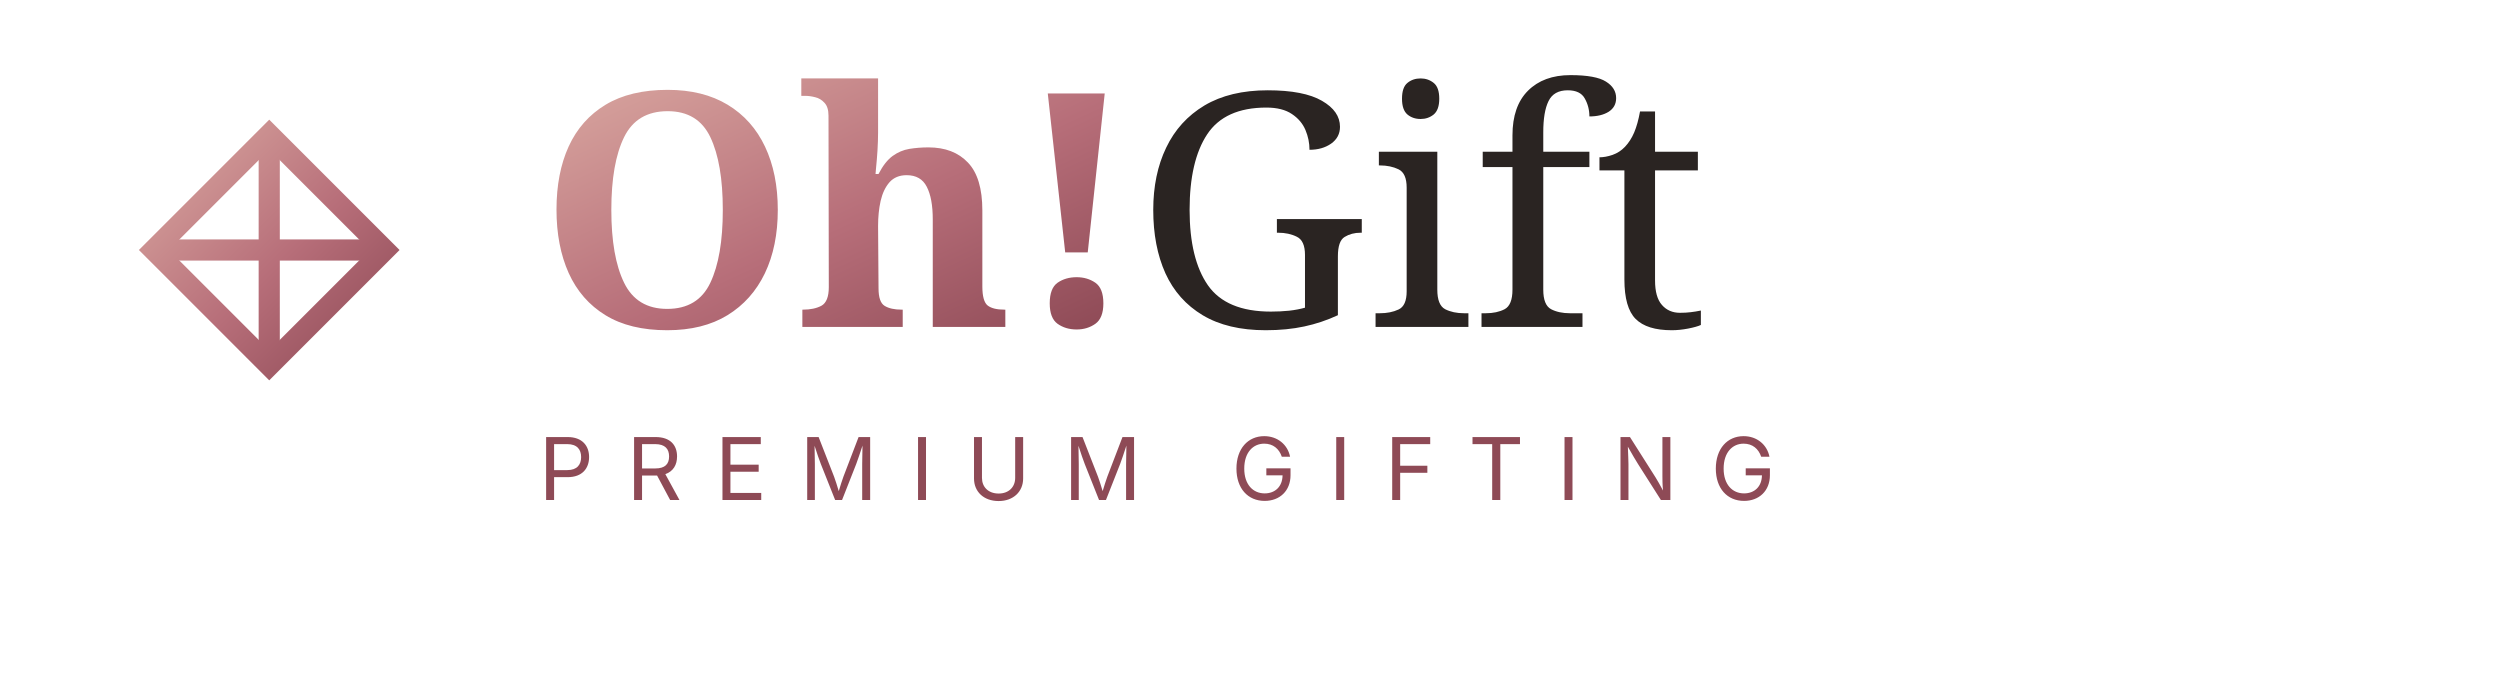
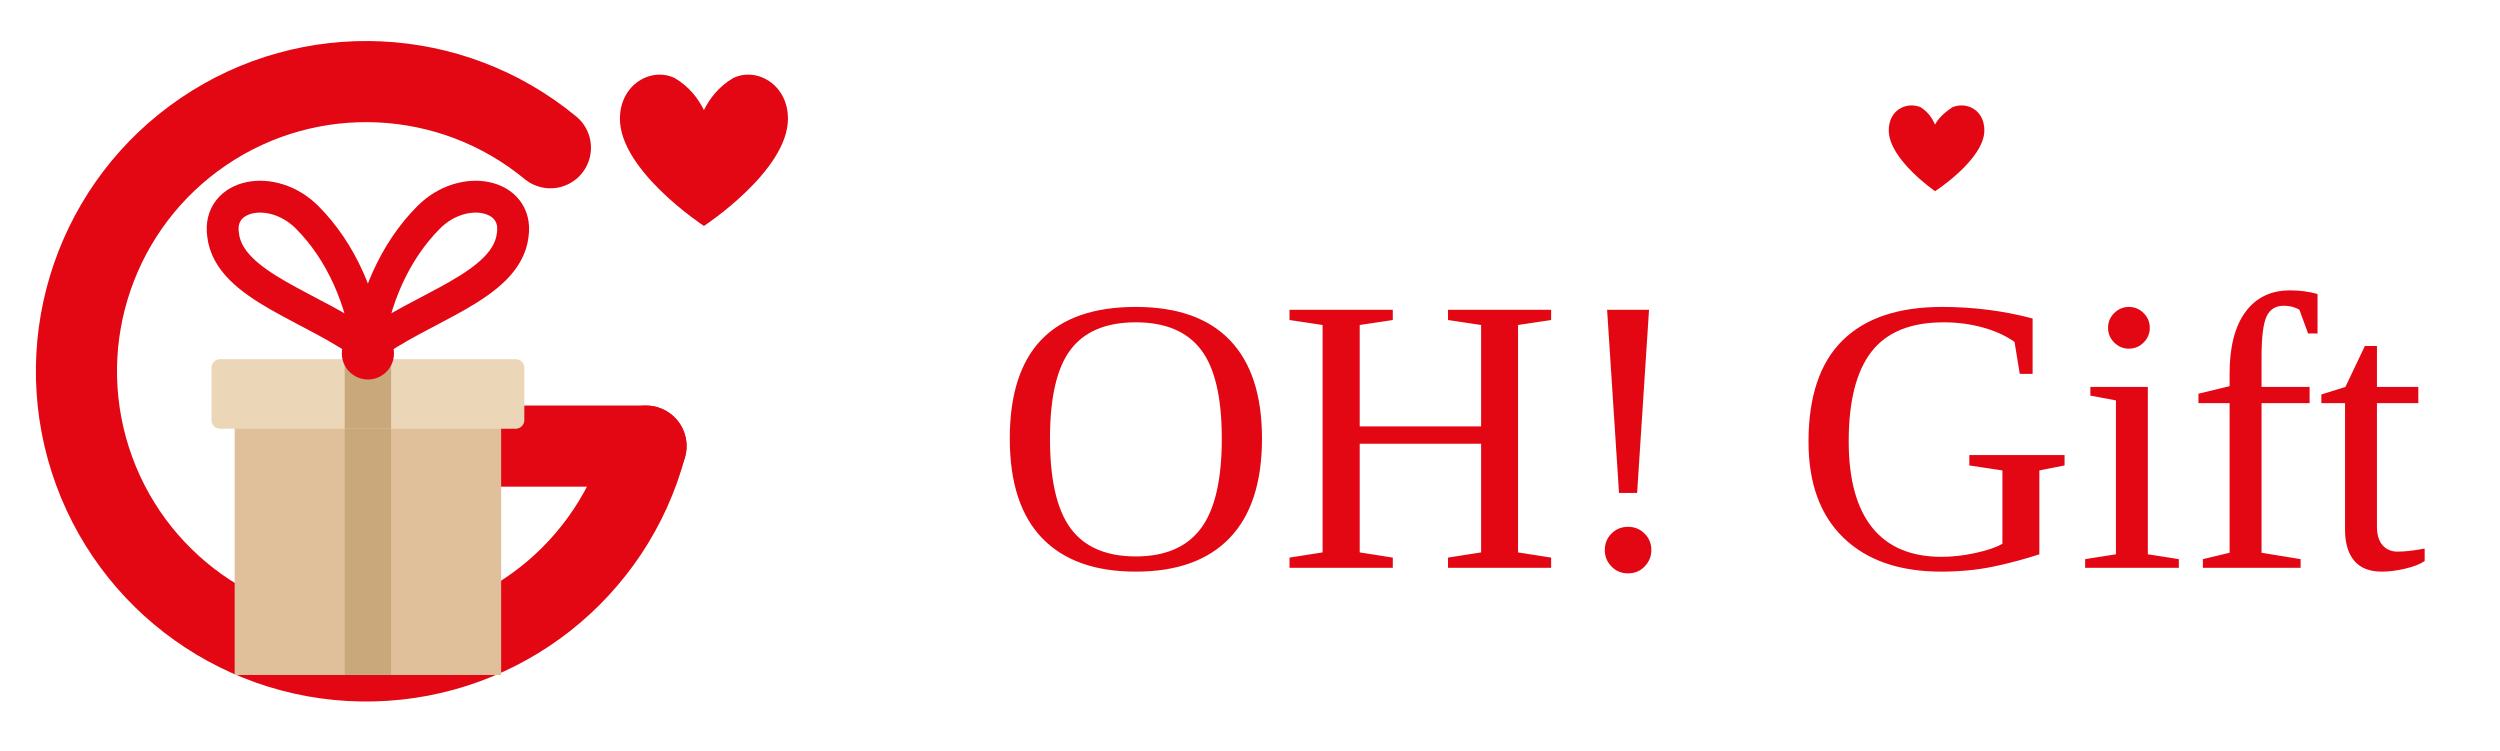
- <svg xmlns="http://www.w3.org/2000/svg" viewBox="0 0 260 72" role="img" aria-label="Oh! Gift">
-   <defs>
-     <linearGradient id="rg" x1="0" y1="0" x2="1" y2="1">
-       <stop offset="0%" stop-color="#D9A7A0" />
-       <stop offset="55%" stop-color="#B76E79" />
-       <stop offset="100%" stop-color="#8E4A56" />
-     </linearGradient>
-   </defs>
-   <g fill="none" stroke="url(#rg)" stroke-width="2.2">
-     <path d="M28 14 L40 26 L28 38 L16 26 Z" />
-     <path d="M28 14 L28 38 M16 26 L40 26" />
+ <svg xmlns="http://www.w3.org/2000/svg" viewBox="49 62 863 259" role="img" aria-label="Oh! Gift">
+   <g>
+     <path d="M 239 113 A 100 100 0 1 0 272 216" fill="none" stroke="#E30613" stroke-width="28" stroke-linecap="round" />
+     <path d="M 272 216 L 208 216" fill="none" stroke="#E30613" stroke-width="28" stroke-linecap="round" />
+     <rect x="130" y="207" width="92" height="88" fill="#DFC09A" />
+     <rect x="168" y="207" width="16" height="88" fill="#C9A87C" />
+     <rect x="122" y="186" width="108" height="24" rx="3" fill="#EBD6B8" />
+     <rect x="168" y="186" width="16" height="24" fill="#C9A87C" />
+     <g fill="none" stroke="#E30613" stroke-width="11" stroke-linecap="round" stroke-linejoin="round">
+       <path d="M 176 182 C 158 168 128 161 126 143 C 124 129 143 125 155 137 C 167 149 174 166 176 182 Z" />
+       <path d="M 176 182 C 194 168 224 161 226 143 C 228 129 209 125 197 137 C 185 149 178 166 176 182 Z" />
+     </g>
+     <circle cx="176" cy="184" r="9" fill="#E30613" />
+     <path d="M 292 140 C 292 140 263 121 263 103 C 263 91 274 85 282 89              C 287 92 290 96 292 100 C 294 96 297 92 302 89 C 310 85 321 91 321 103              C 321 121 292 140 292 140 Z" fill="#E30613" />
  </g>
-   <text x="56" y="34" font-family="'Cormorant Garamond','Playfair Display',Georgia,serif" font-size="34" font-weight="600" fill="url(#rg)">Oh!</text>
-   <text x="118" y="34" font-family="'Cormorant Garamond','Playfair Display',Georgia,serif" font-size="34" font-weight="500" fill="#2A2422">Gift</text>
-   <text x="56" y="52" font-family="Inter,Manrope,system-ui,sans-serif" font-size="9" letter-spacing="3.4" fill="#8E4A56">PREMIUM GIFTING</text>
+   <text id="wm" x="392" y="258" fill="#E30613" font-size="136" font-weight="500" font-family="'Cormorant Garamond', Georgia, 'Times New Roman', serif">OH! Gift</text>
+   <path id="gheart" transform="translate(31 0)" d="M 686 128 C 686 128 670 117 670 107 C 670 100 676 97 681 99            C 684 101 685 103 686 105 C 687 103 689 101 692 99 C 697 97 703 100 703 107            C 703 117 686 128 686 128 Z" fill="#E30613" />
</svg>
